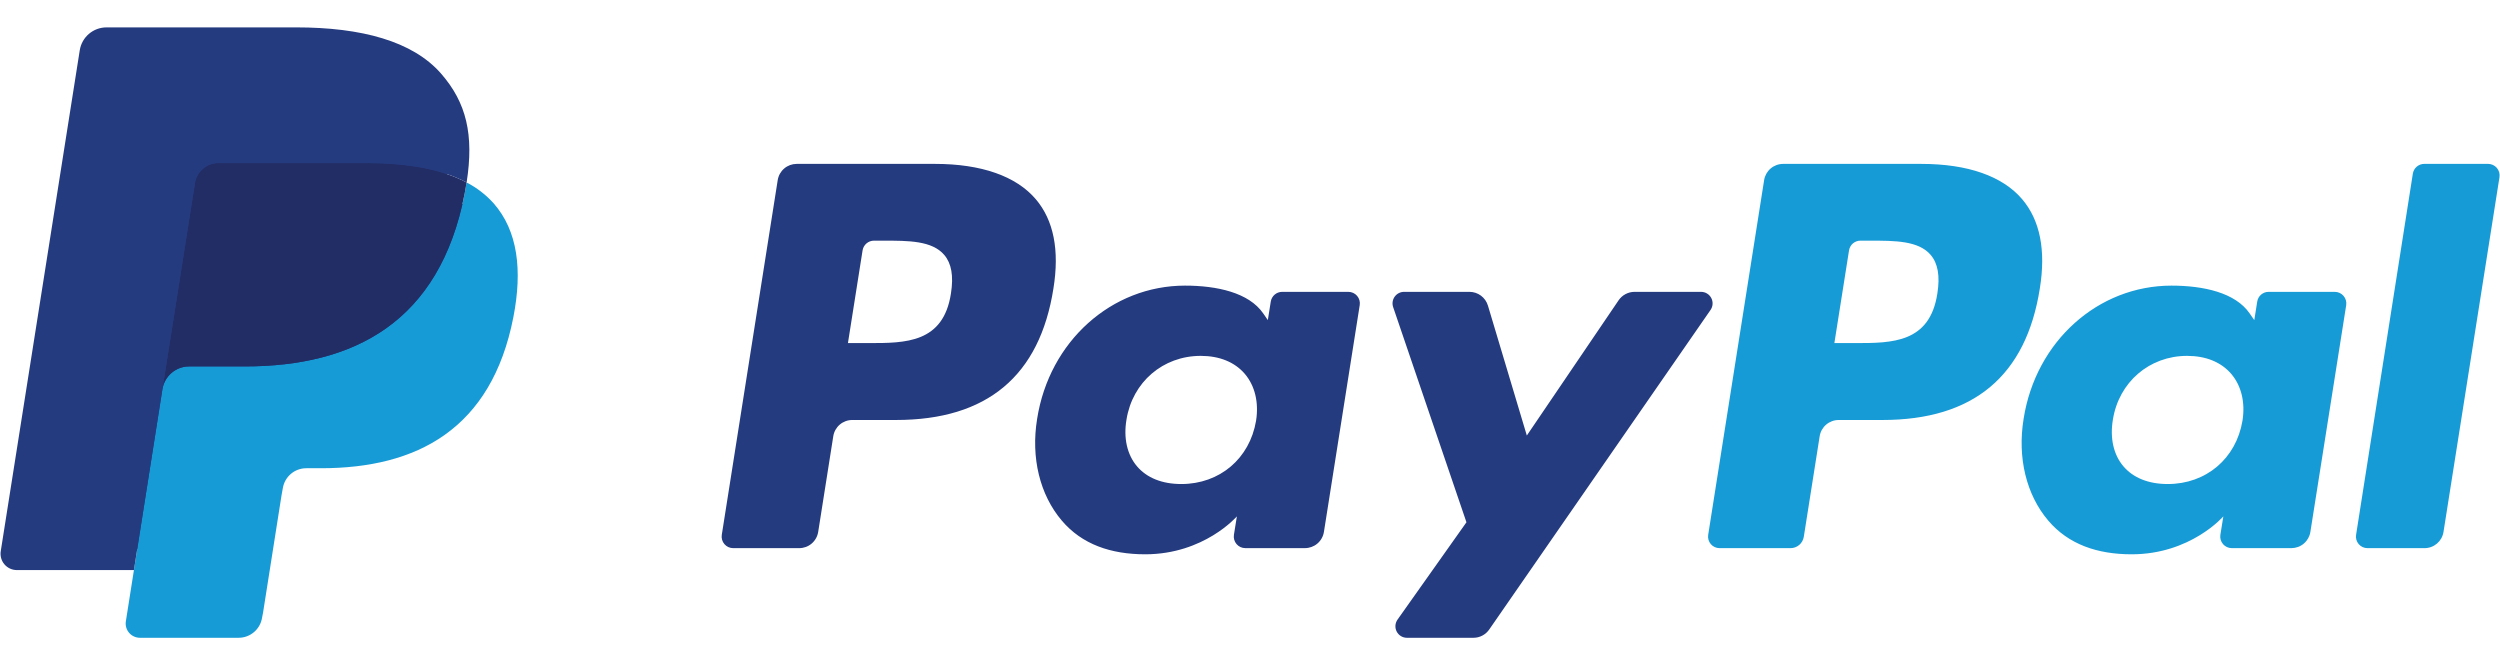
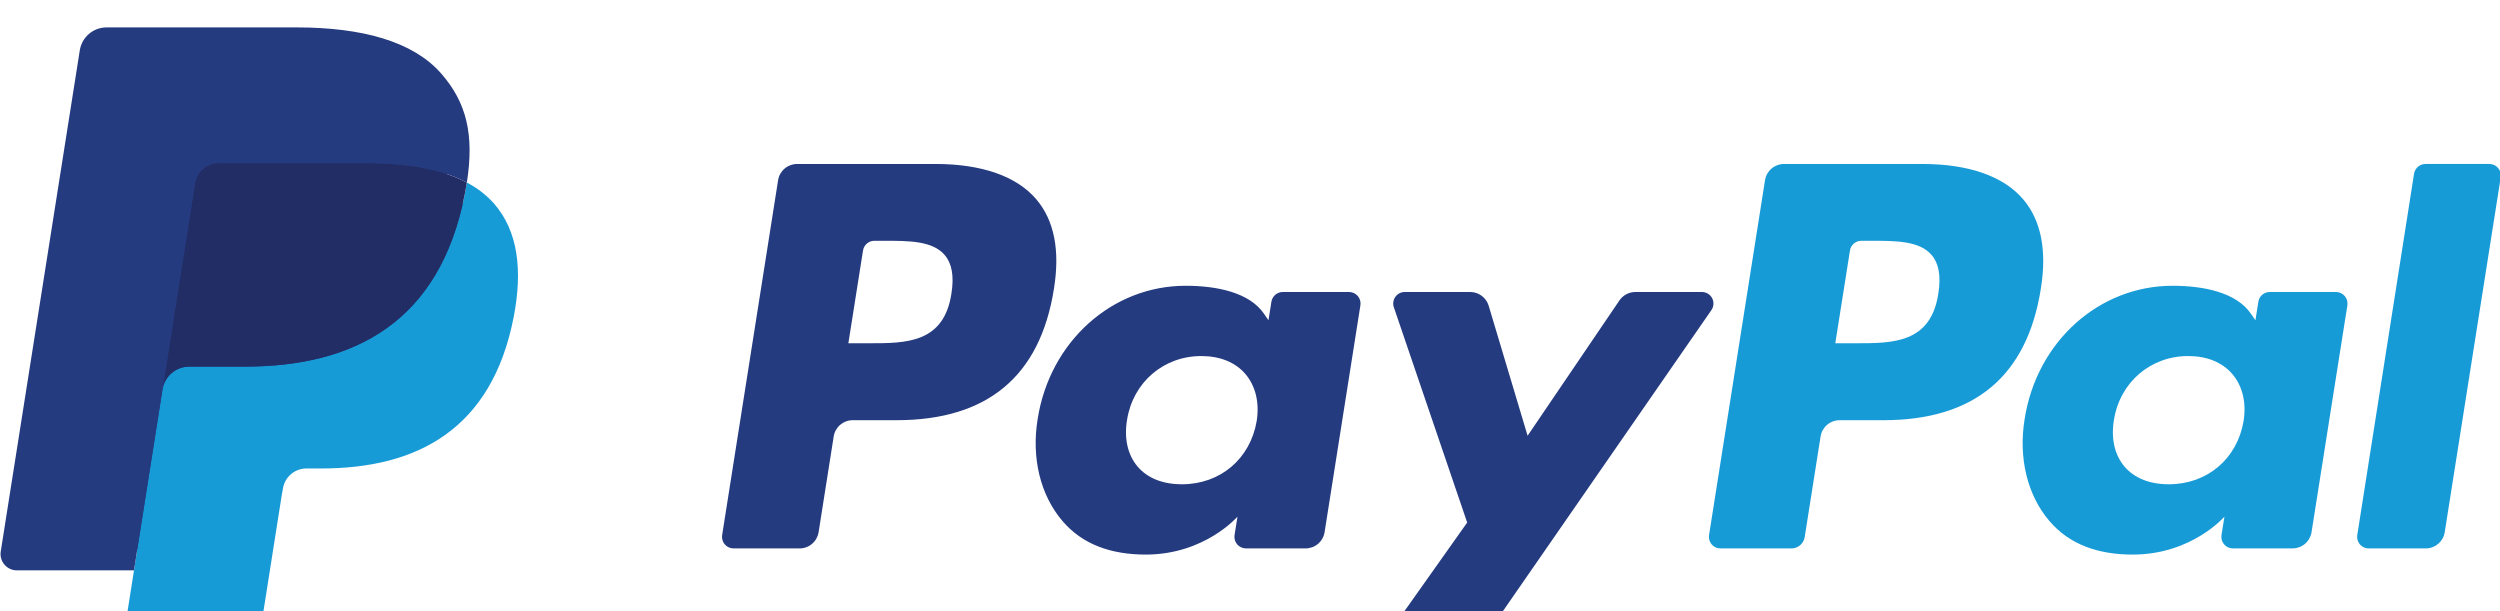
- <svg xmlns="http://www.w3.org/2000/svg" width="451" height="120" viewBox="0 0 451 120" fill="none">
+ <svg xmlns="http://www.w3.org/2000/svg" fill="none">
  <path d="M168.672 29.566H143.724C142.898 29.566 142.099 29.86 141.471 30.397C140.843 30.933 140.427 31.677 140.299 32.493L130.209 96.485C130.162 96.782 130.181 97.085 130.263 97.374C130.345 97.663 130.489 97.931 130.684 98.159C130.88 98.388 131.122 98.571 131.395 98.696C131.669 98.822 131.965 98.886 132.266 98.886H144.176C145.003 98.886 145.802 98.591 146.43 98.054C147.058 97.516 147.474 96.772 147.602 95.956L150.323 78.696C150.451 77.88 150.866 77.136 151.493 76.599C152.121 76.062 152.919 75.766 153.745 75.766H161.643C178.077 75.766 187.561 67.811 190.038 52.048C191.154 45.151 190.086 39.732 186.857 35.938C183.311 31.77 177.022 29.566 168.672 29.566ZM171.55 52.938C170.186 61.893 163.346 61.893 156.733 61.893H152.968L155.609 45.169C155.686 44.68 155.936 44.234 156.312 43.913C156.689 43.591 157.168 43.414 157.663 43.414H159.388C163.893 43.414 168.143 43.414 170.339 45.983C171.649 47.516 172.05 49.793 171.55 52.938ZM243.247 52.65H231.3C230.805 52.65 230.326 52.827 229.949 53.148C229.573 53.47 229.323 53.916 229.246 54.405L228.717 57.747L227.882 56.536C225.295 52.781 219.528 51.526 213.772 51.526C200.57 51.526 189.294 61.528 187.098 75.558C185.956 82.557 187.579 89.249 191.548 93.916C195.189 98.207 200.398 99.995 206.596 99.995C217.233 99.995 223.132 93.153 223.132 93.153L222.6 96.474C222.552 96.771 222.57 97.074 222.651 97.364C222.732 97.653 222.875 97.922 223.07 98.151C223.265 98.379 223.507 98.564 223.779 98.69C224.052 98.816 224.349 98.882 224.65 98.882H235.411C236.238 98.882 237.037 98.587 237.665 98.05C238.293 97.513 238.709 96.769 238.837 95.952L245.293 55.051C245.341 54.755 245.324 54.452 245.243 54.163C245.162 53.874 245.019 53.606 244.824 53.378C244.63 53.149 244.388 52.966 244.116 52.84C243.843 52.715 243.547 52.65 243.247 52.65ZM226.594 75.908C225.441 82.735 220.024 87.319 213.115 87.319C209.646 87.319 206.873 86.206 205.093 84.097C203.328 82.002 202.656 79.021 203.218 75.7C204.294 68.931 209.803 64.199 216.606 64.199C219.999 64.199 222.756 65.326 224.573 67.454C226.393 69.603 227.116 72.602 226.594 75.908ZM306.874 52.65H294.869C294.302 52.651 293.745 52.79 293.245 53.055C292.744 53.32 292.316 53.703 291.998 54.171L275.44 78.568L268.421 55.124C268.206 54.409 267.766 53.782 267.167 53.336C266.568 52.891 265.841 52.65 265.094 52.65H253.297C252.966 52.649 252.639 52.727 252.344 52.878C252.05 53.029 251.795 53.248 251.602 53.517C251.409 53.786 251.283 54.098 251.234 54.425C251.186 54.753 251.216 55.087 251.323 55.401L264.547 94.219L252.115 111.774C251.894 112.085 251.763 112.451 251.736 112.832C251.709 113.213 251.788 113.594 251.963 113.933C252.138 114.272 252.403 114.556 252.729 114.755C253.055 114.953 253.43 115.058 253.811 115.058H265.802C266.362 115.059 266.914 114.924 267.41 114.664C267.906 114.405 268.332 114.029 268.651 113.569L308.581 55.916C308.798 55.604 308.925 55.238 308.948 54.859C308.972 54.48 308.892 54.102 308.716 53.766C308.54 53.429 308.275 53.148 307.95 52.951C307.626 52.754 307.254 52.65 306.874 52.65Z" fill="#253B80" />
  <path d="M346.622 29.567H321.67C320.845 29.567 320.047 29.862 319.419 30.399C318.792 30.935 318.377 31.678 318.248 32.494L308.158 96.485C308.111 96.782 308.129 97.085 308.21 97.374C308.292 97.663 308.435 97.93 308.63 98.159C308.825 98.387 309.067 98.57 309.339 98.696C309.612 98.821 309.908 98.886 310.208 98.886H323.012C323.59 98.886 324.148 98.679 324.587 98.303C325.026 97.927 325.316 97.407 325.405 96.836L328.269 78.697C328.397 77.881 328.812 77.137 329.439 76.6C330.067 76.063 330.865 75.767 331.691 75.767H339.585C356.023 75.767 365.503 67.812 367.984 52.048C369.104 45.152 368.028 39.733 364.799 35.938C361.257 31.771 354.972 29.567 346.622 29.567ZM349.5 52.939C348.139 61.893 341.299 61.893 334.682 61.893H330.921L333.566 45.17C333.642 44.681 333.89 44.235 334.266 43.913C334.642 43.591 335.121 43.414 335.616 43.415H337.341C341.843 43.415 346.096 43.415 348.293 45.984C349.602 47.516 350 49.793 349.5 52.939ZM421.193 52.651H409.253C408.758 52.649 408.279 52.825 407.902 53.148C407.526 53.47 407.278 53.916 407.203 54.406L406.674 57.748L405.835 56.537C403.249 52.782 397.485 51.527 391.728 51.527C378.527 51.527 367.254 61.528 365.058 75.559C363.92 82.557 365.536 89.249 369.505 93.917C373.153 98.208 378.355 99.996 384.553 99.996C395.19 99.996 401.089 93.154 401.089 93.154L400.556 96.475C400.509 96.772 400.526 97.076 400.608 97.366C400.69 97.656 400.833 97.925 401.029 98.154C401.225 98.383 401.468 98.567 401.741 98.693C402.015 98.819 402.313 98.883 402.614 98.883H413.372C414.197 98.882 414.996 98.587 415.623 98.05C416.251 97.512 416.666 96.769 416.793 95.953L423.254 55.051C423.3 54.754 423.281 54.451 423.198 54.162C423.115 53.873 422.971 53.605 422.775 53.377C422.58 53.149 422.337 52.965 422.064 52.84C421.79 52.715 421.493 52.65 421.193 52.651ZM404.54 75.909C403.395 82.736 397.97 87.319 391.061 87.319C387.599 87.319 384.819 86.206 383.039 84.097C381.273 82.003 380.61 79.022 381.164 75.701C382.247 68.932 387.749 64.199 394.552 64.199C397.944 64.199 400.702 65.327 402.519 67.454C404.347 69.603 405.069 72.603 404.54 75.909ZM435.277 31.322L425.038 96.485C424.991 96.782 425.009 97.085 425.09 97.374C425.172 97.663 425.315 97.93 425.509 98.159C425.704 98.387 425.946 98.57 426.219 98.696C426.491 98.821 426.788 98.886 427.088 98.886H437.382C439.093 98.886 440.545 97.646 440.808 95.956L450.905 31.968C450.952 31.672 450.934 31.368 450.853 31.079C450.771 30.79 450.628 30.522 450.433 30.294C450.239 30.065 449.997 29.882 449.724 29.756C449.452 29.63 449.155 29.564 448.855 29.564H437.328C436.833 29.565 436.355 29.743 435.979 30.066C435.603 30.388 435.355 30.833 435.277 31.322Z" fill="#179BD7" />
  <path d="M26.604 111.322L28.512 99.2L24.262 99.102H3.968L18.071 9.655C18.113 9.381 18.252 9.132 18.462 8.953C18.672 8.773 18.94 8.675 19.217 8.677H53.434C64.794 8.677 72.633 11.041 76.726 15.708C78.645 17.898 79.867 20.186 80.458 22.703C81.078 25.345 81.089 28.502 80.484 32.351L80.44 32.632V35.099L82.359 36.186C83.823 36.929 85.14 37.933 86.244 39.149C87.885 41.021 88.947 43.4 89.395 46.221C89.859 49.122 89.706 52.574 88.947 56.482C88.071 60.977 86.656 64.893 84.744 68.097C83.058 70.966 80.79 73.452 78.087 75.394C75.548 77.197 72.531 78.565 69.12 79.441C65.815 80.302 62.047 80.737 57.914 80.737H55.251C53.347 80.737 51.497 81.422 50.045 82.652C48.596 83.895 47.634 85.612 47.331 87.498L47.131 88.589L43.76 109.954L43.607 110.738C43.567 110.986 43.497 111.11 43.395 111.194C43.296 111.275 43.173 111.32 43.045 111.322H26.604Z" fill="#253B80" />
  <path d="M84.175 32.917C84.073 33.57 83.956 34.238 83.825 34.924C79.313 58.099 63.875 66.104 44.158 66.104H34.118C31.707 66.104 29.675 67.856 29.299 70.235L24.16 102.842L22.704 112.085C22.646 112.451 22.668 112.826 22.769 113.184C22.87 113.541 23.047 113.872 23.288 114.154C23.529 114.437 23.828 114.663 24.165 114.819C24.502 114.974 24.868 115.055 25.239 115.055H43.045C45.153 115.055 46.945 113.523 47.276 111.443L47.452 110.538L50.804 89.257L51.019 88.089C51.348 86.002 53.142 84.469 55.251 84.469H57.914C75.165 84.469 88.67 77.463 92.617 57.19C94.266 48.721 93.412 41.649 89.049 36.675C87.666 35.137 86.015 33.863 84.175 32.917Z" fill="#179BD7" />
  <path d="M79.455 31.034C78.014 30.617 76.548 30.291 75.066 30.059C72.138 29.609 69.179 29.393 66.217 29.413H39.397C38.376 29.413 37.389 29.777 36.614 30.441C35.838 31.105 35.326 32.024 35.169 33.033L29.464 69.18L29.299 70.234C29.477 69.084 30.061 68.035 30.945 67.277C31.829 66.519 32.954 66.103 34.118 66.104H44.157C63.875 66.104 79.313 58.094 83.825 34.923C83.96 34.237 84.073 33.57 84.175 32.916C82.985 32.292 81.744 31.768 80.465 31.351C80.13 31.24 79.793 31.134 79.455 31.034Z" fill="#222D65" />
  <path d="M35.169 33.034C35.324 32.025 35.836 31.105 36.612 30.441C37.388 29.778 38.376 29.415 39.397 29.418H66.216C69.394 29.418 72.359 29.626 75.066 30.064C76.898 30.352 78.704 30.782 80.469 31.352C81.8 31.793 83.037 32.315 84.179 32.917C85.521 24.353 84.168 18.522 79.538 13.242C74.435 7.429 65.224 4.94 53.438 4.94H19.22C16.812 4.94 14.759 6.692 14.386 9.075L0.134 99.441C0.068 99.861 0.093 100.29 0.208 100.699C0.323 101.107 0.526 101.487 0.801 101.81C1.077 102.133 1.419 102.392 1.805 102.571C2.19 102.749 2.609 102.841 3.034 102.842H24.159L29.463 69.18L35.169 33.034Z" fill="#253B80" />
</svg>
